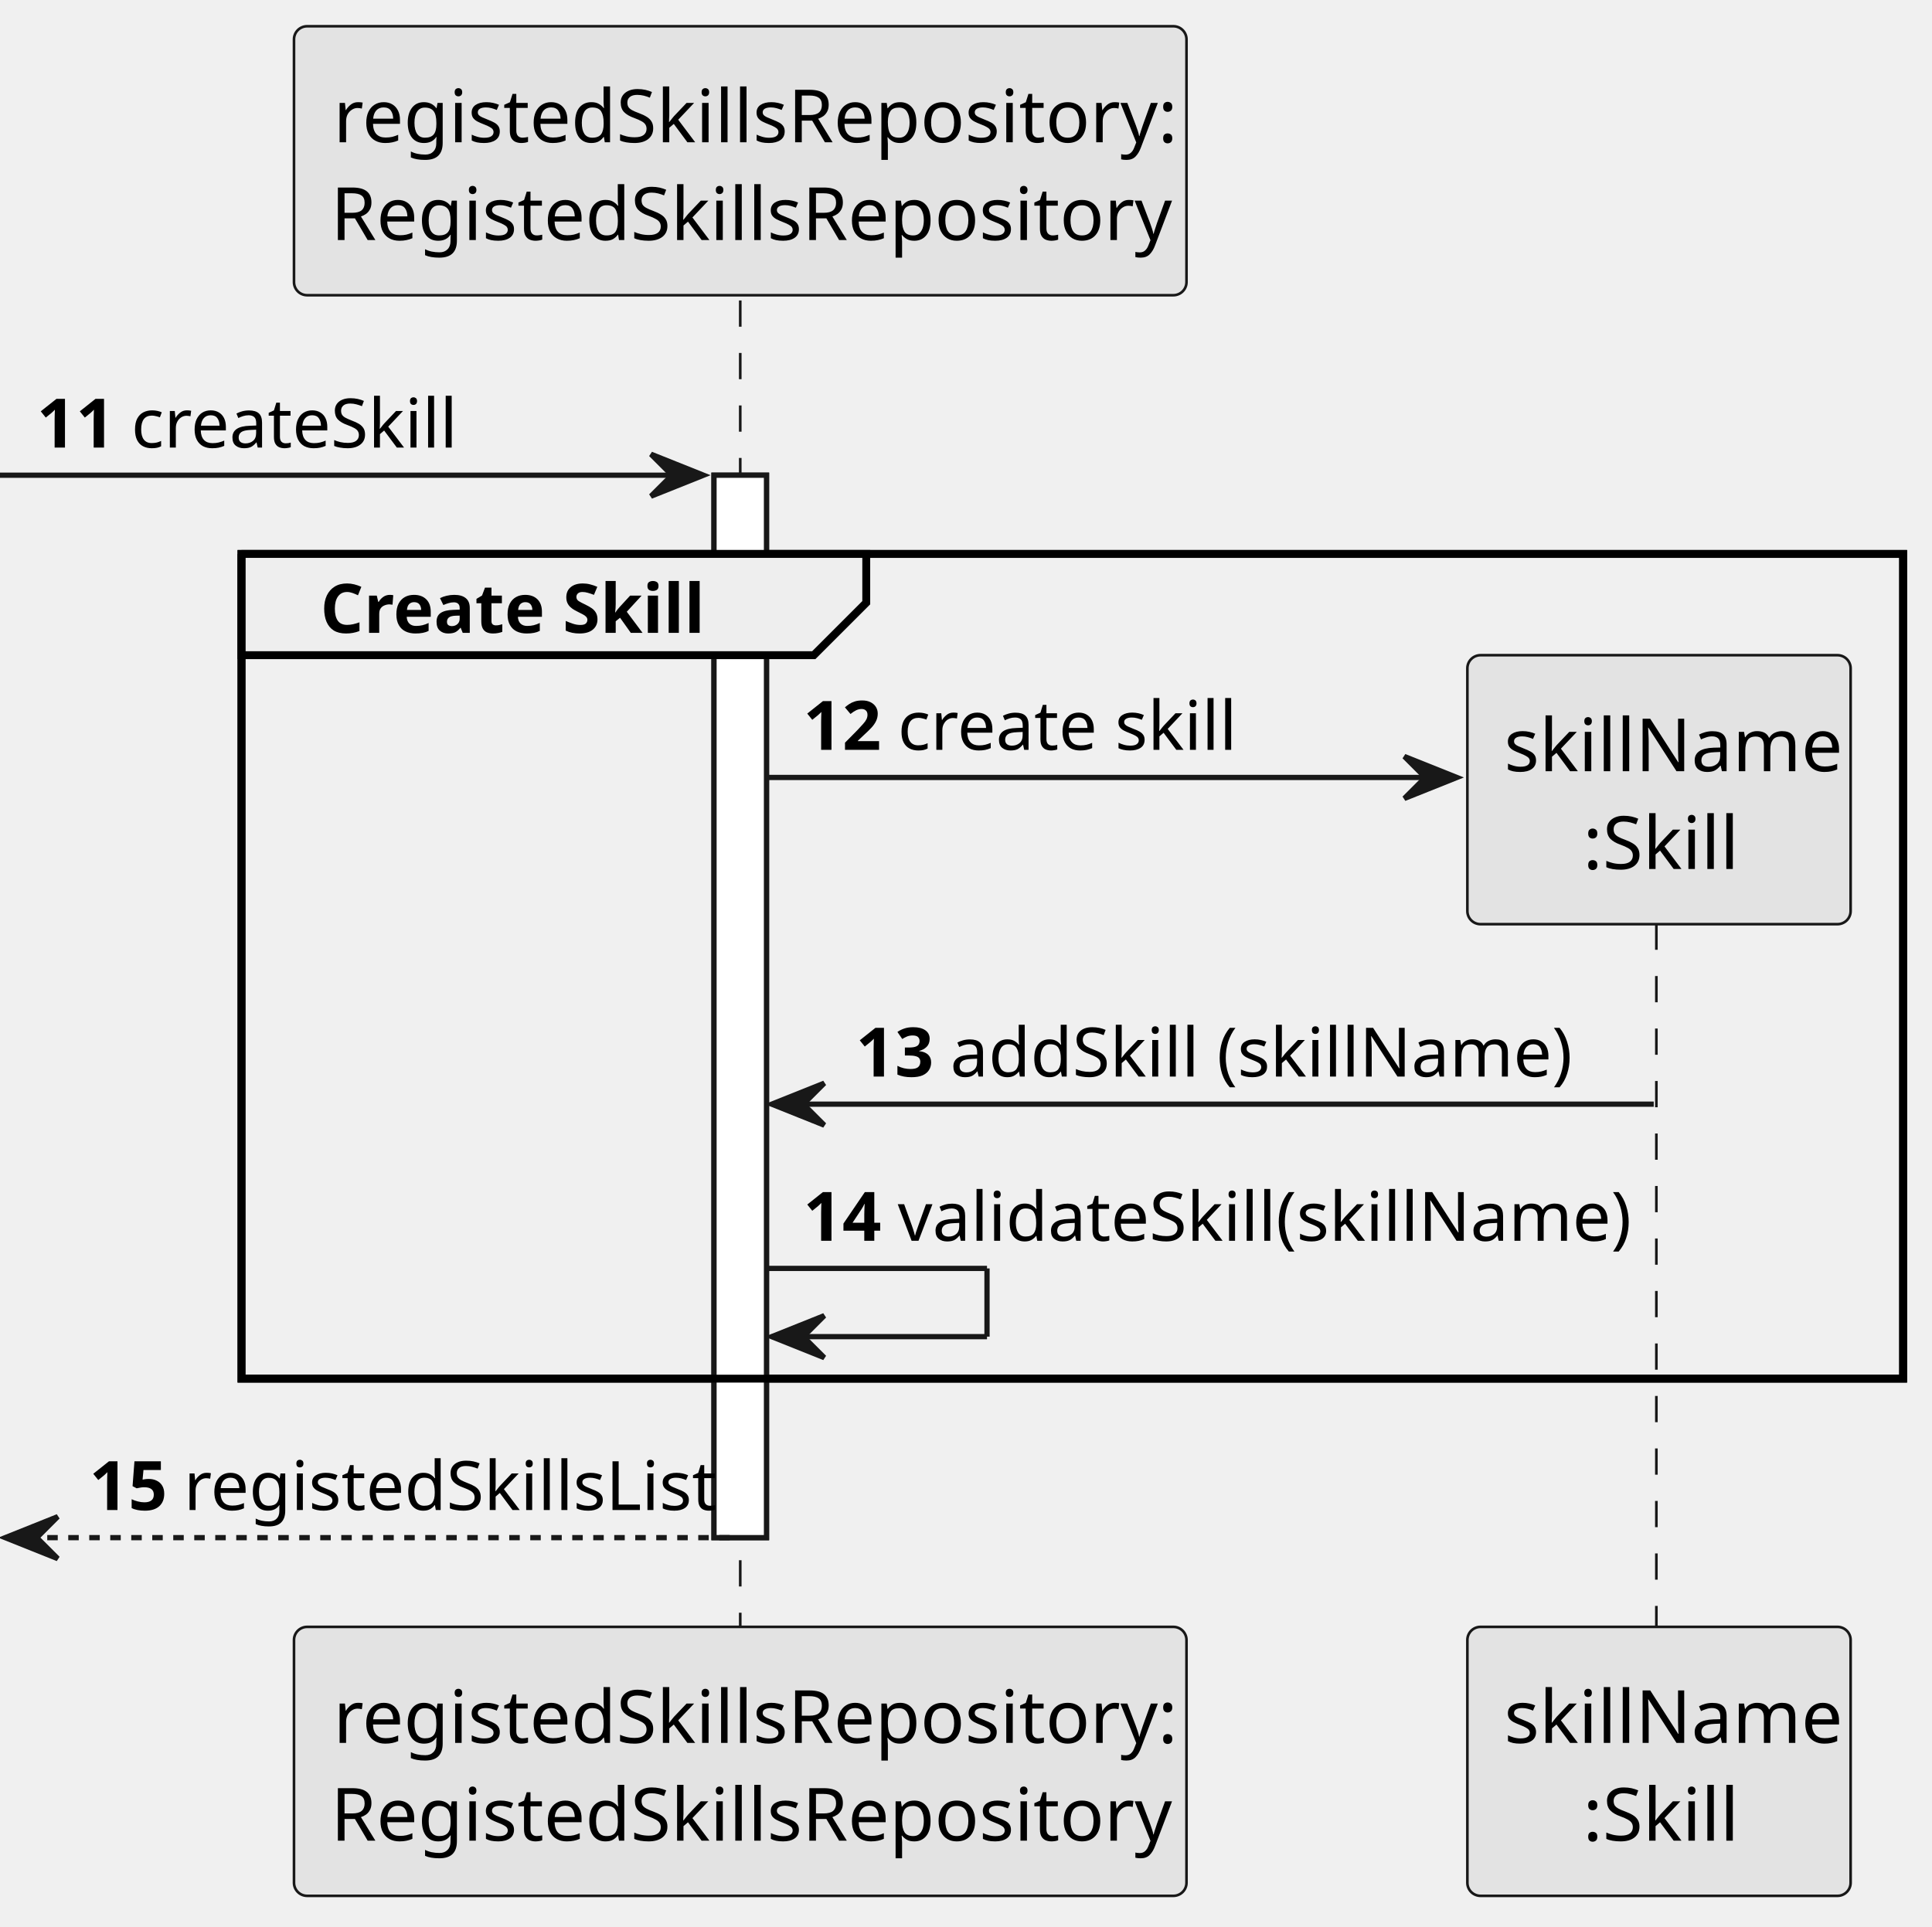
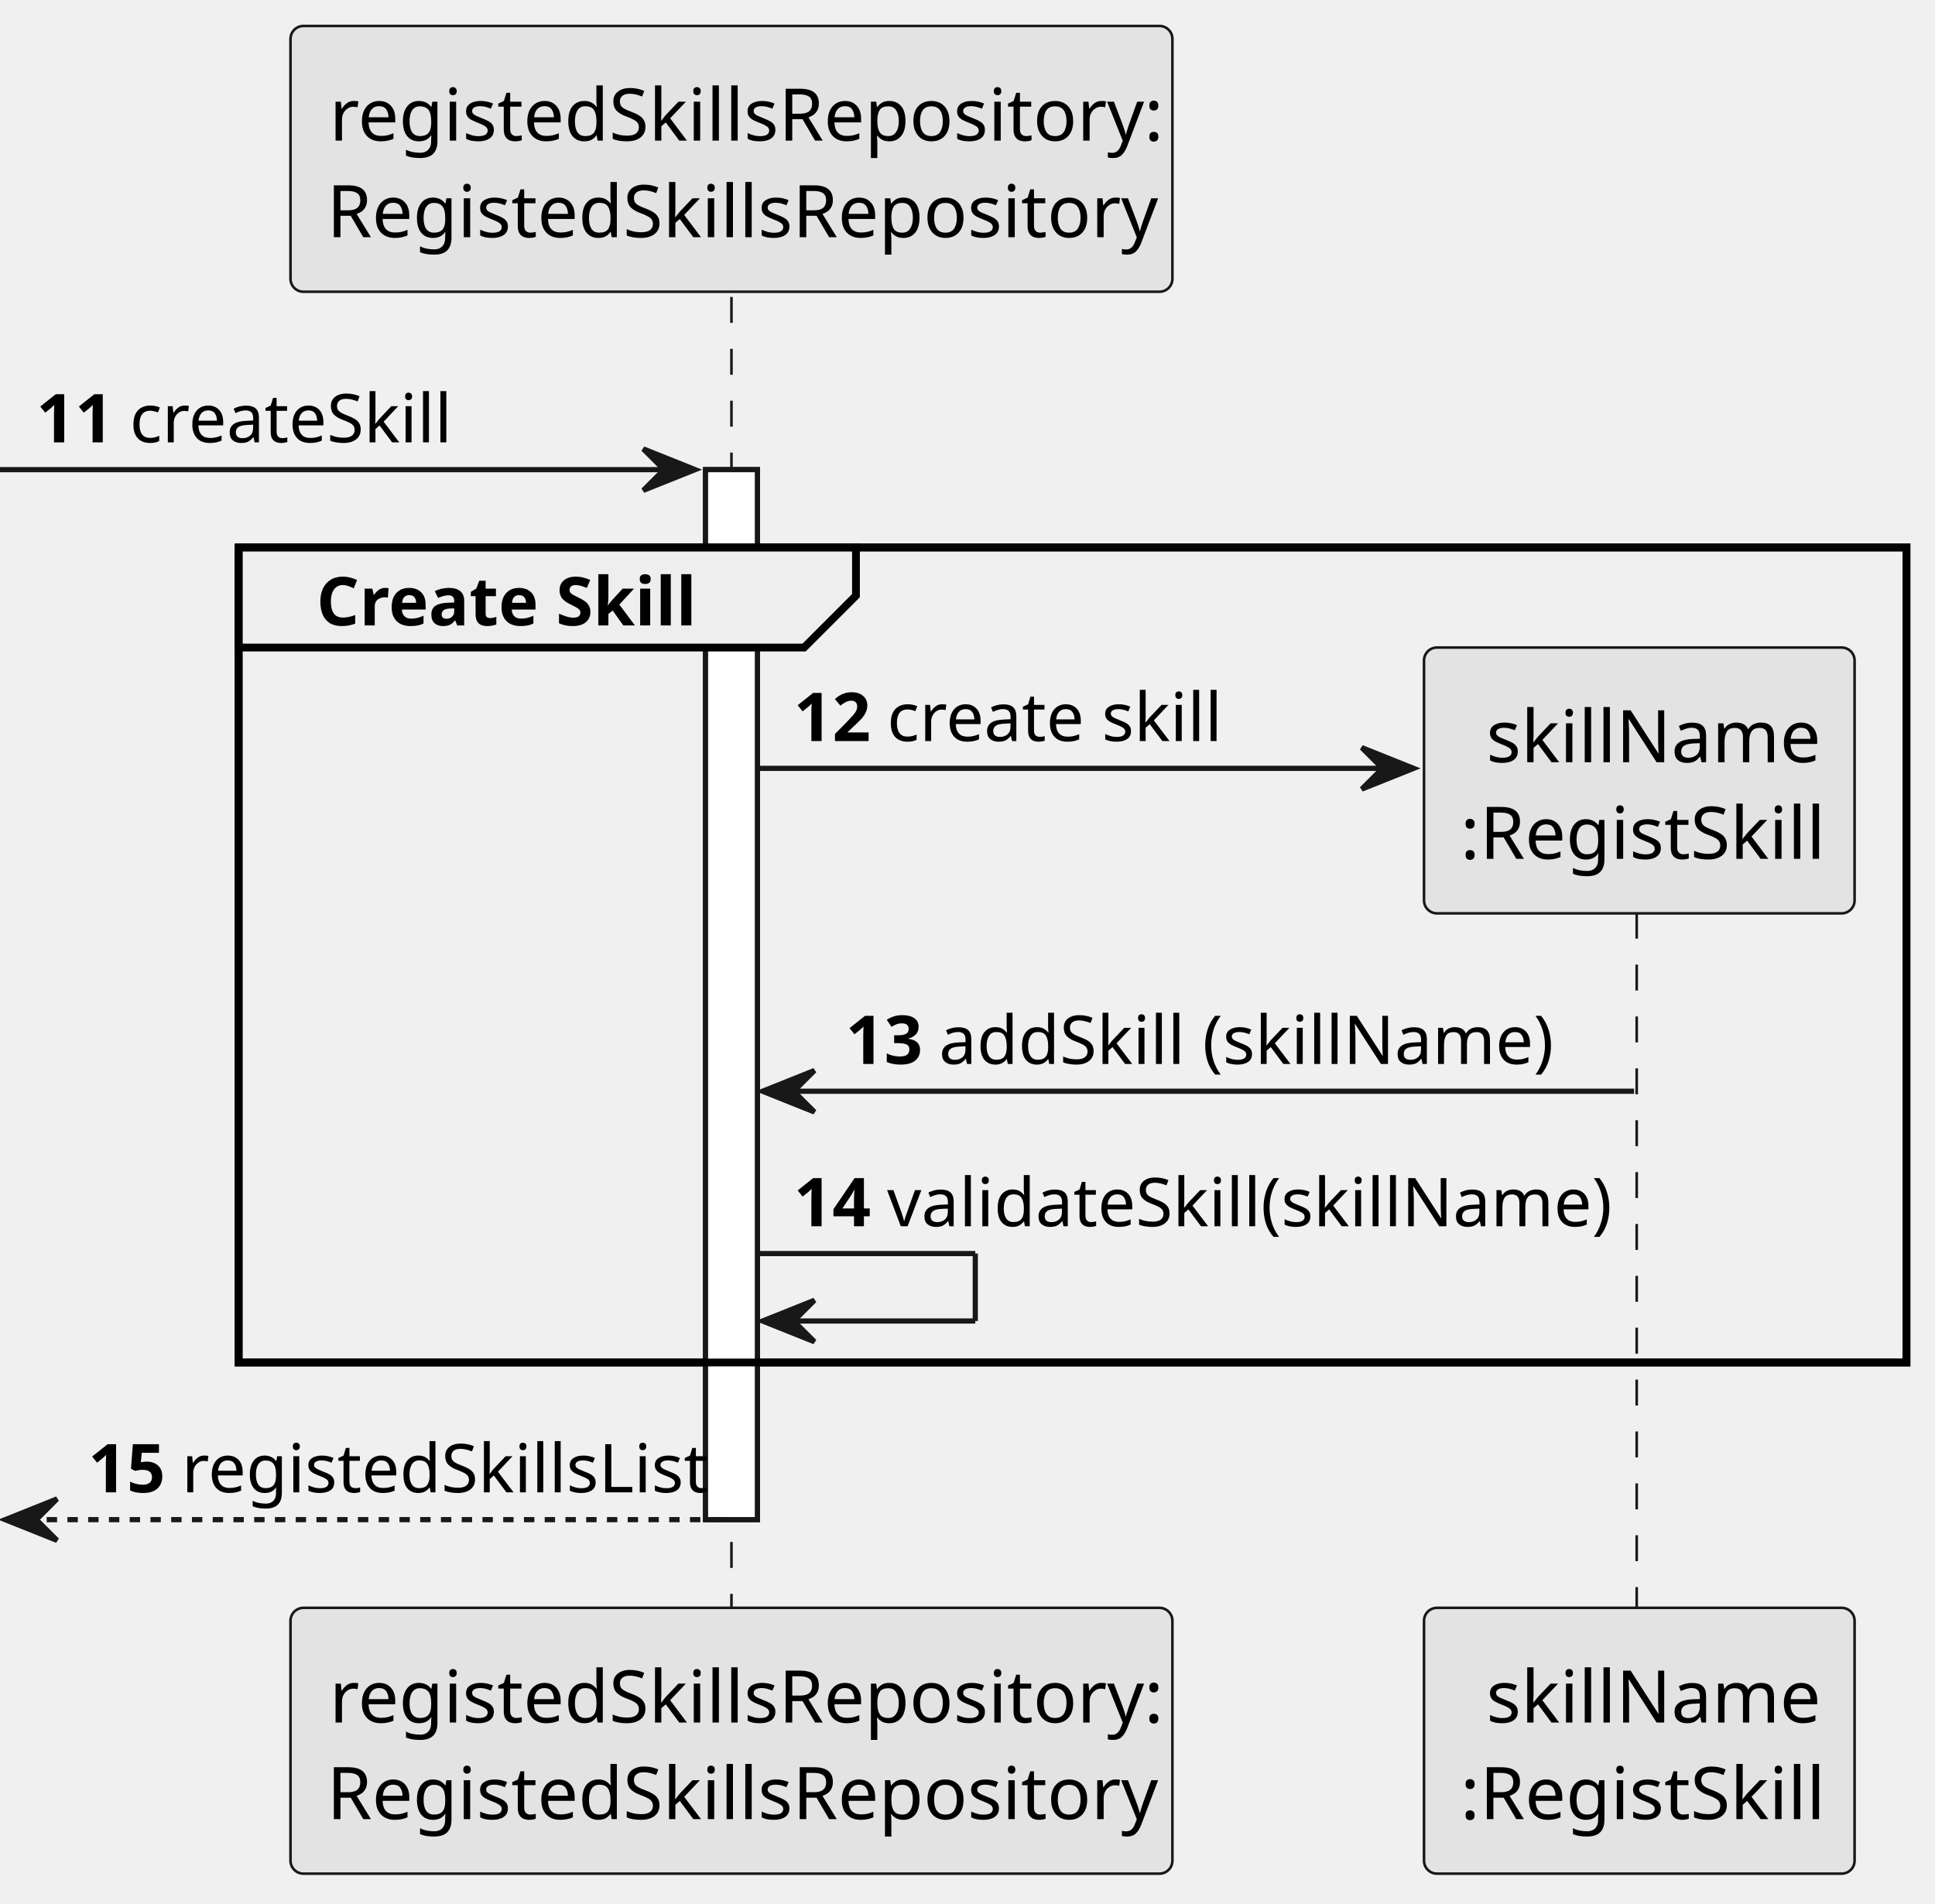
- <svg xmlns="http://www.w3.org/2000/svg" contentStyleType="text/css" height="367px" preserveAspectRatio="none" style="width:368px;height:367px;background:#FFFFFF;" version="1.1" viewBox="0 0 368 367" width="368px" zoomAndPan="magnify">
+ <svg xmlns="http://www.w3.org/2000/svg" contentStyleType="text/css" height="367px" preserveAspectRatio="none" style="width:373px;height:367px;background:#FFFFFF;" version="1.1" viewBox="0 0 373 367" width="373px" zoomAndPan="magnify">
  <defs />
  <g>
    <rect fill="#FFFFFF" height="202.406" style="stroke:#181818;stroke-width:1.0;" width="10" x="136" y="90.533" />
-     <rect fill="none" height="157.115" style="stroke:#000000;stroke-width:1.5;" width="316.5" x="46" y="105.533" />
+     <rect fill="none" height="157.115" style="stroke:#000000;stroke-width:1.5;" width="321.5" x="46" y="105.533" />
    <line style="stroke:#181818;stroke-width:0.5;stroke-dasharray:5.0,5.0;" x1="141" x2="141" y1="57.242" y2="310.94" />
    <line style="stroke:#181818;stroke-width:0.5;stroke-dasharray:5.0,5.0;" x1="315.5" x2="315.5" y1="165.945" y2="310.94" />
    <rect fill="#E3E3E3" height="51.242" rx="2.5" ry="2.5" style="stroke:#181818;stroke-width:0.5;" width="170" x="56" y="5" />
    <text fill="#000000" font-family="sans-serif" font-size="14" lengthAdjust="spacing" textLength="155" x="63.5" y="27.107">registedSkillsRepository:</text>
    <text fill="#000000" font-family="sans-serif" font-size="14" lengthAdjust="spacing" textLength="156" x="63" y="45.728">RegistedSkillsRepository</text>
    <rect fill="#E3E3E3" height="51.242" rx="2.5" ry="2.5" style="stroke:#181818;stroke-width:0.5;" width="170" x="56" y="309.94" />
    <text fill="#000000" font-family="sans-serif" font-size="14" lengthAdjust="spacing" textLength="155" x="63.5" y="332.047">registedSkillsRepository:</text>
    <text fill="#000000" font-family="sans-serif" font-size="14" lengthAdjust="spacing" textLength="156" x="63" y="350.668">RegistedSkillsRepository</text>
-     <rect fill="#E3E3E3" height="51.242" rx="2.5" ry="2.5" style="stroke:#181818;stroke-width:0.5;" width="73" x="279.5" y="309.94" />
+     <rect fill="#E3E3E3" height="51.242" rx="2.5" ry="2.5" style="stroke:#181818;stroke-width:0.5;" width="83" x="274.5" y="309.94" />
    <text fill="#000000" font-family="sans-serif" font-size="14" lengthAdjust="spacing" textLength="59" x="286.5" y="332.047">skillName</text>
-     <text fill="#000000" font-family="sans-serif" font-size="14" lengthAdjust="spacing" textLength="29" x="301.5" y="350.668">:Skill</text>
+     <text fill="#000000" font-family="sans-serif" font-size="14" lengthAdjust="spacing" textLength="69" x="281.5" y="350.668">:RegistSkill</text>
    <rect fill="#FFFFFF" height="202.406" style="stroke:#181818;stroke-width:1.0;" width="10" x="136" y="90.533" />
    <polygon fill="#181818" points="124,86.533,134,90.533,124,94.533,128,90.533" style="stroke:#181818;stroke-width:1.0;" />
    <line style="stroke:#181818;stroke-width:1.0;" x1="0" x2="130" y1="90.533" y2="90.533" />
    <text fill="#000000" font-family="sans-serif" font-size="13" font-weight="bold" lengthAdjust="spacing" textLength="14" x="7" y="85.27">11</text>
    <text fill="#000000" font-family="sans-serif" font-size="13" lengthAdjust="spacing" textLength="61" x="25" y="85.27">createSkill</text>
    <path d="M46,105.533 L165,105.533 L165,114.824 L155,124.824 L46,124.824 L46,105.533 " fill="#EEEEEE" style="stroke:#000000;stroke-width:1.5;" />
-     <rect fill="none" height="157.115" style="stroke:#000000;stroke-width:1.5;" width="316.5" x="46" y="105.533" />
+     <rect fill="none" height="157.115" style="stroke:#000000;stroke-width:1.5;" width="321.5" x="46" y="105.533" />
    <text fill="#000000" font-family="sans-serif" font-size="13" font-weight="bold" lengthAdjust="spacing" textLength="74" x="61" y="120.561">Create Skill</text>
-     <polygon fill="#181818" points="267.5,144.115,277.5,148.115,267.5,152.115,271.5,148.115" style="stroke:#181818;stroke-width:1.0;" />
-     <line style="stroke:#181818;stroke-width:1.0;" x1="146" x2="273.5" y1="148.115" y2="148.115" />
+     <polygon fill="#181818" points="262.5,144.115,272.5,148.115,262.5,152.115,266.5,148.115" style="stroke:#181818;stroke-width:1.0;" />
+     <line style="stroke:#181818;stroke-width:1.0;" x1="146" x2="268.5" y1="148.115" y2="148.115" />
    <text fill="#000000" font-family="sans-serif" font-size="13" font-weight="bold" lengthAdjust="spacing" textLength="14" x="153" y="142.852">12</text>
    <text fill="#000000" font-family="sans-serif" font-size="13" lengthAdjust="spacing" textLength="63" x="171" y="142.852">create skill</text>
-     <rect fill="#E3E3E3" height="51.242" rx="2.5" ry="2.5" style="stroke:#181818;stroke-width:0.5;" width="73" x="279.5" y="124.824" />
+     <rect fill="#E3E3E3" height="51.242" rx="2.5" ry="2.5" style="stroke:#181818;stroke-width:0.5;" width="83" x="274.5" y="124.824" />
    <text fill="#000000" font-family="sans-serif" font-size="14" lengthAdjust="spacing" textLength="59" x="286.5" y="146.932">skillName</text>
-     <text fill="#000000" font-family="sans-serif" font-size="14" lengthAdjust="spacing" textLength="29" x="301.5" y="165.553">:Skill</text>
+     <text fill="#000000" font-family="sans-serif" font-size="14" lengthAdjust="spacing" textLength="69" x="281.5" y="165.553">:RegistSkill</text>
    <polygon fill="#181818" points="157,206.357,147,210.357,157,214.357,153,210.357" style="stroke:#181818;stroke-width:1.0;" />
    <line style="stroke:#181818;stroke-width:1.0;" x1="151" x2="315" y1="210.357" y2="210.357" />
    <text fill="#000000" font-family="sans-serif" font-size="13" font-weight="bold" lengthAdjust="spacing" textLength="14" x="163" y="205.095">13</text>
    <text fill="#000000" font-family="sans-serif" font-size="13" lengthAdjust="spacing" textLength="115" x="181" y="205.095">addSkill (skillName)</text>
    <line style="stroke:#181818;stroke-width:1.0;" x1="146" x2="188" y1="241.648" y2="241.648" />
    <line style="stroke:#181818;stroke-width:1.0;" x1="188" x2="188" y1="241.648" y2="254.648" />
    <line style="stroke:#181818;stroke-width:1.0;" x1="147" x2="188" y1="254.648" y2="254.648" />
    <polygon fill="#181818" points="157,250.648,147,254.648,157,258.648,153,254.648" style="stroke:#181818;stroke-width:1.0;" />
    <text fill="#000000" font-family="sans-serif" font-size="13" font-weight="bold" lengthAdjust="spacing" textLength="14" x="153" y="236.386">14</text>
    <text fill="#000000" font-family="sans-serif" font-size="13" lengthAdjust="spacing" textLength="133" x="171" y="236.386">validateSkill(skillName)</text>
    <polygon fill="#181818" points="11,288.94,1,292.94,11,296.94,7,292.94" style="stroke:#181818;stroke-width:1.0;" />
    <line style="stroke:#181818;stroke-width:1.0;stroke-dasharray:2.0,2.0;" x1="5" x2="140" y1="292.94" y2="292.94" />
    <text fill="#000000" font-family="sans-serif" font-size="13" font-weight="bold" lengthAdjust="spacing" textLength="14" x="17" y="287.677">15</text>
    <text fill="#000000" font-family="sans-serif" font-size="13" lengthAdjust="spacing" textLength="99" x="35" y="287.677">registedSkillsList</text>
  </g>
</svg>
